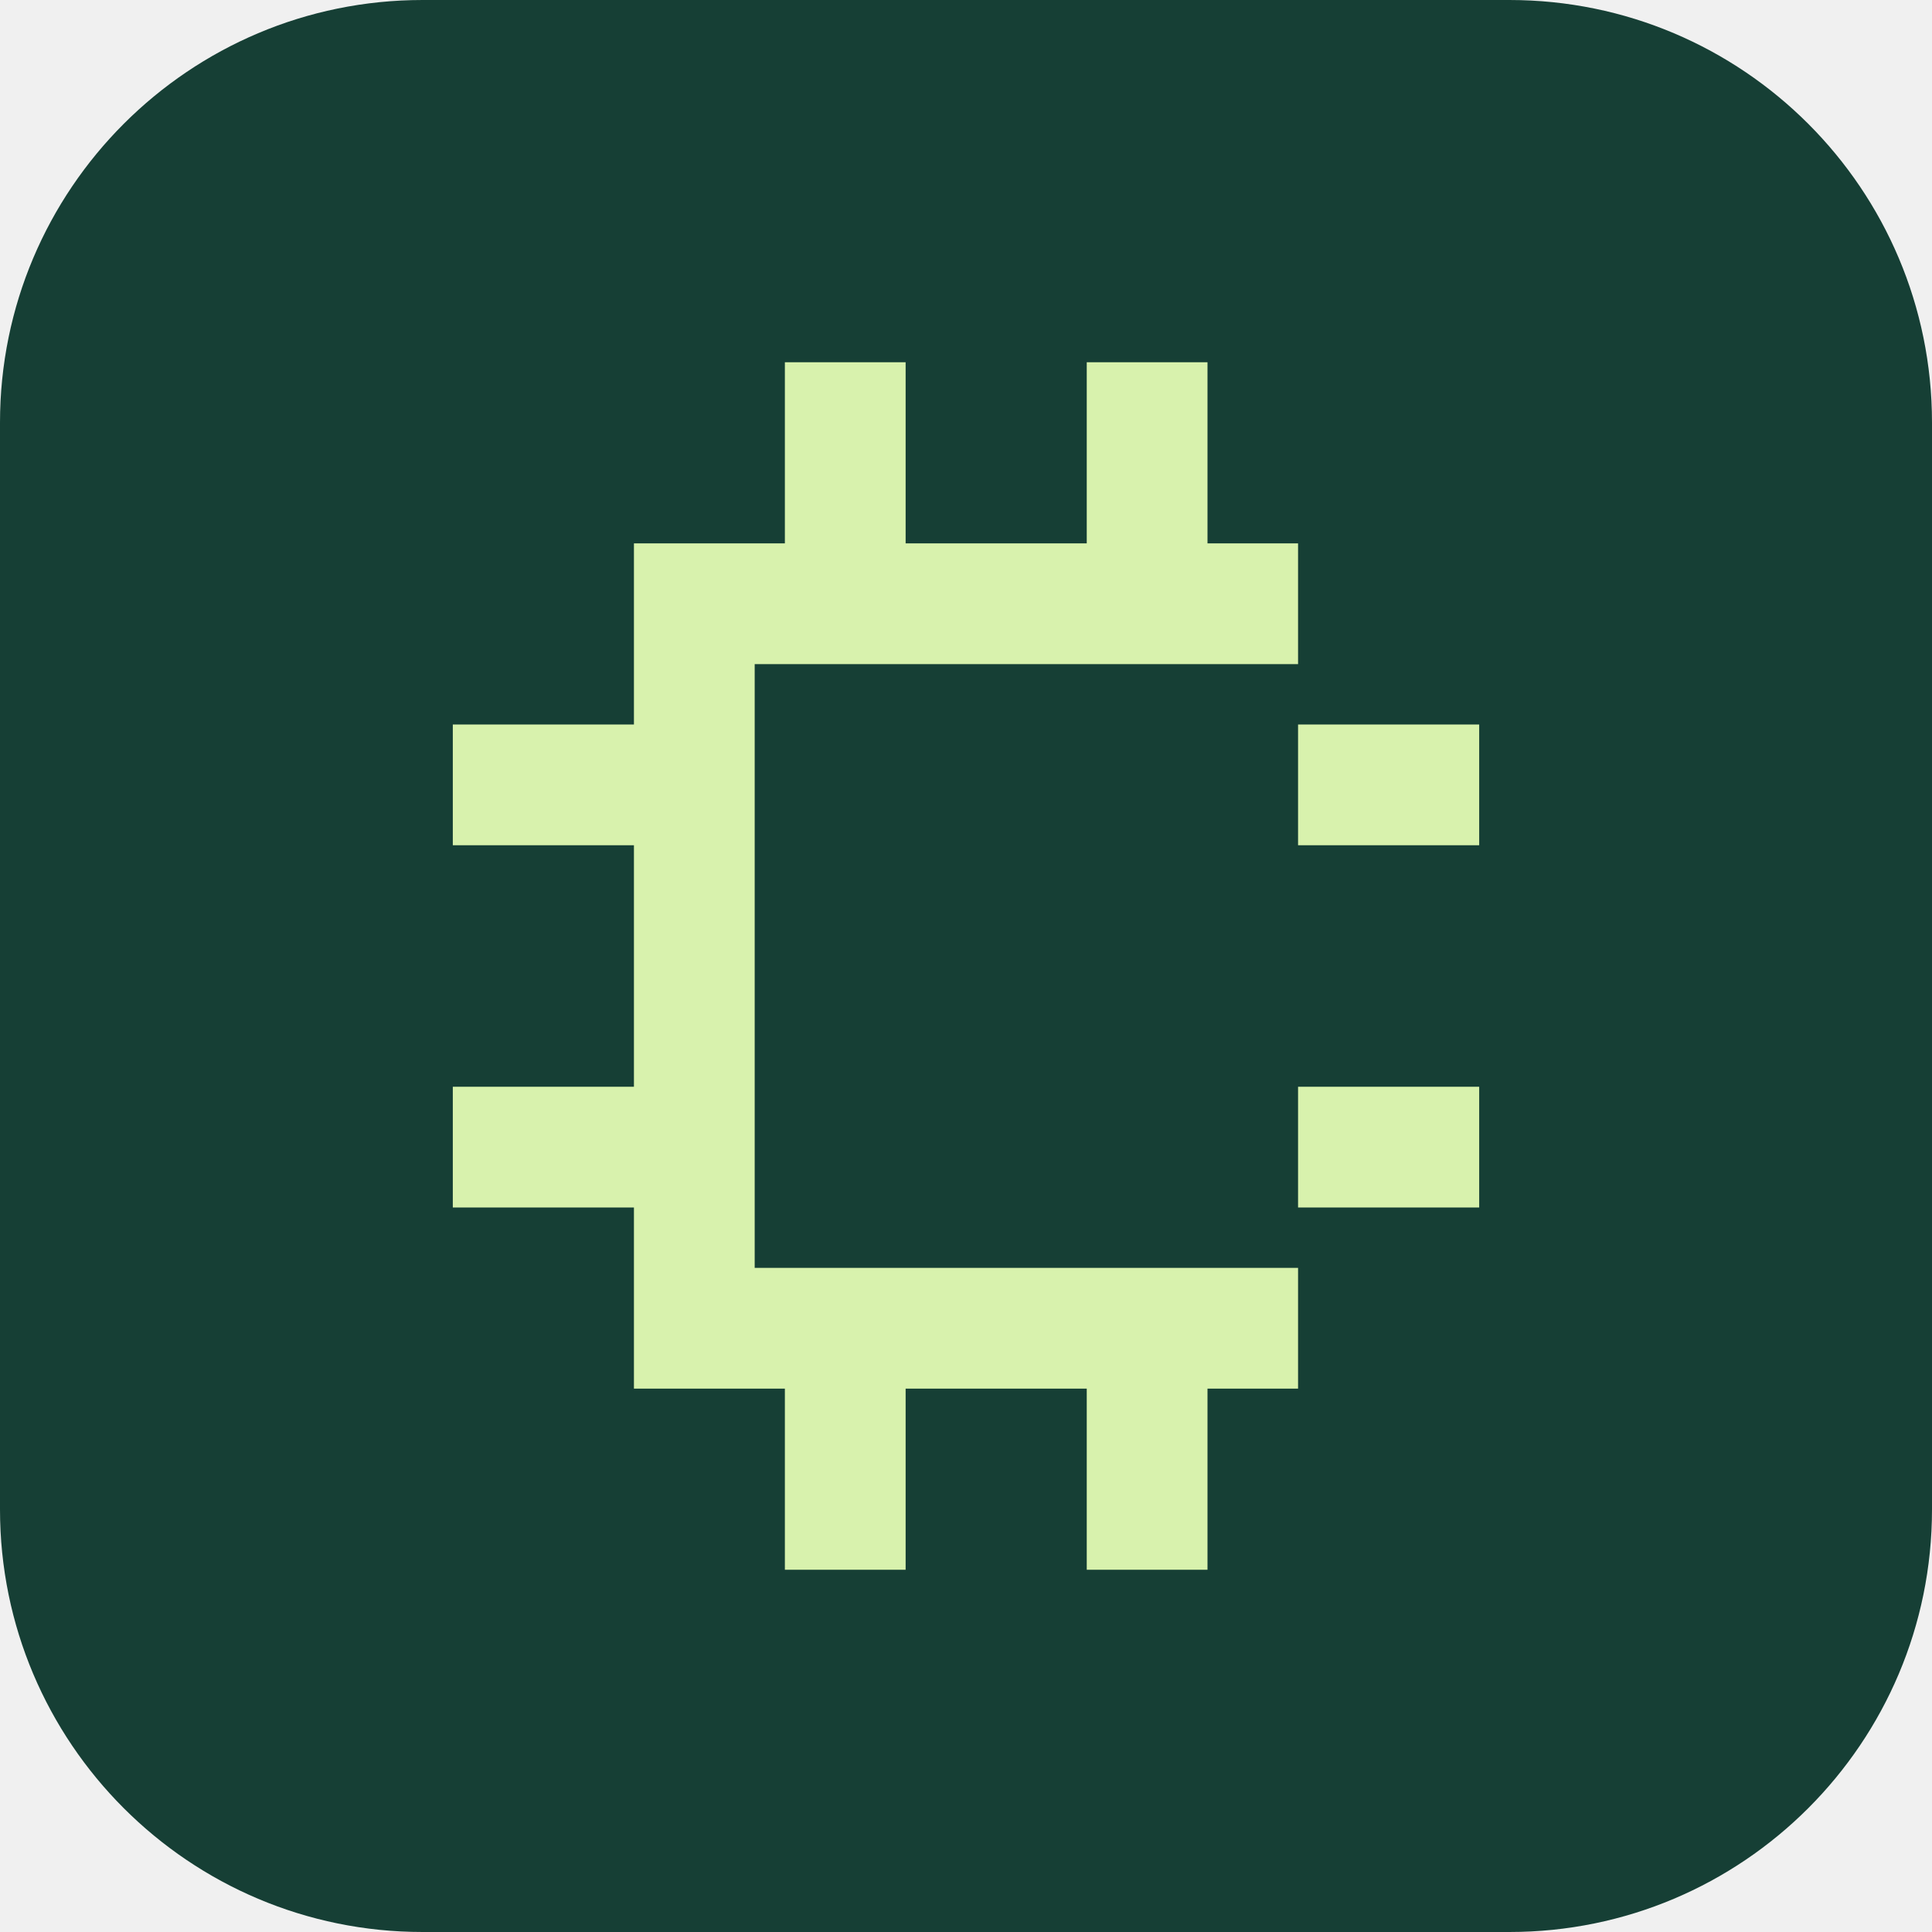
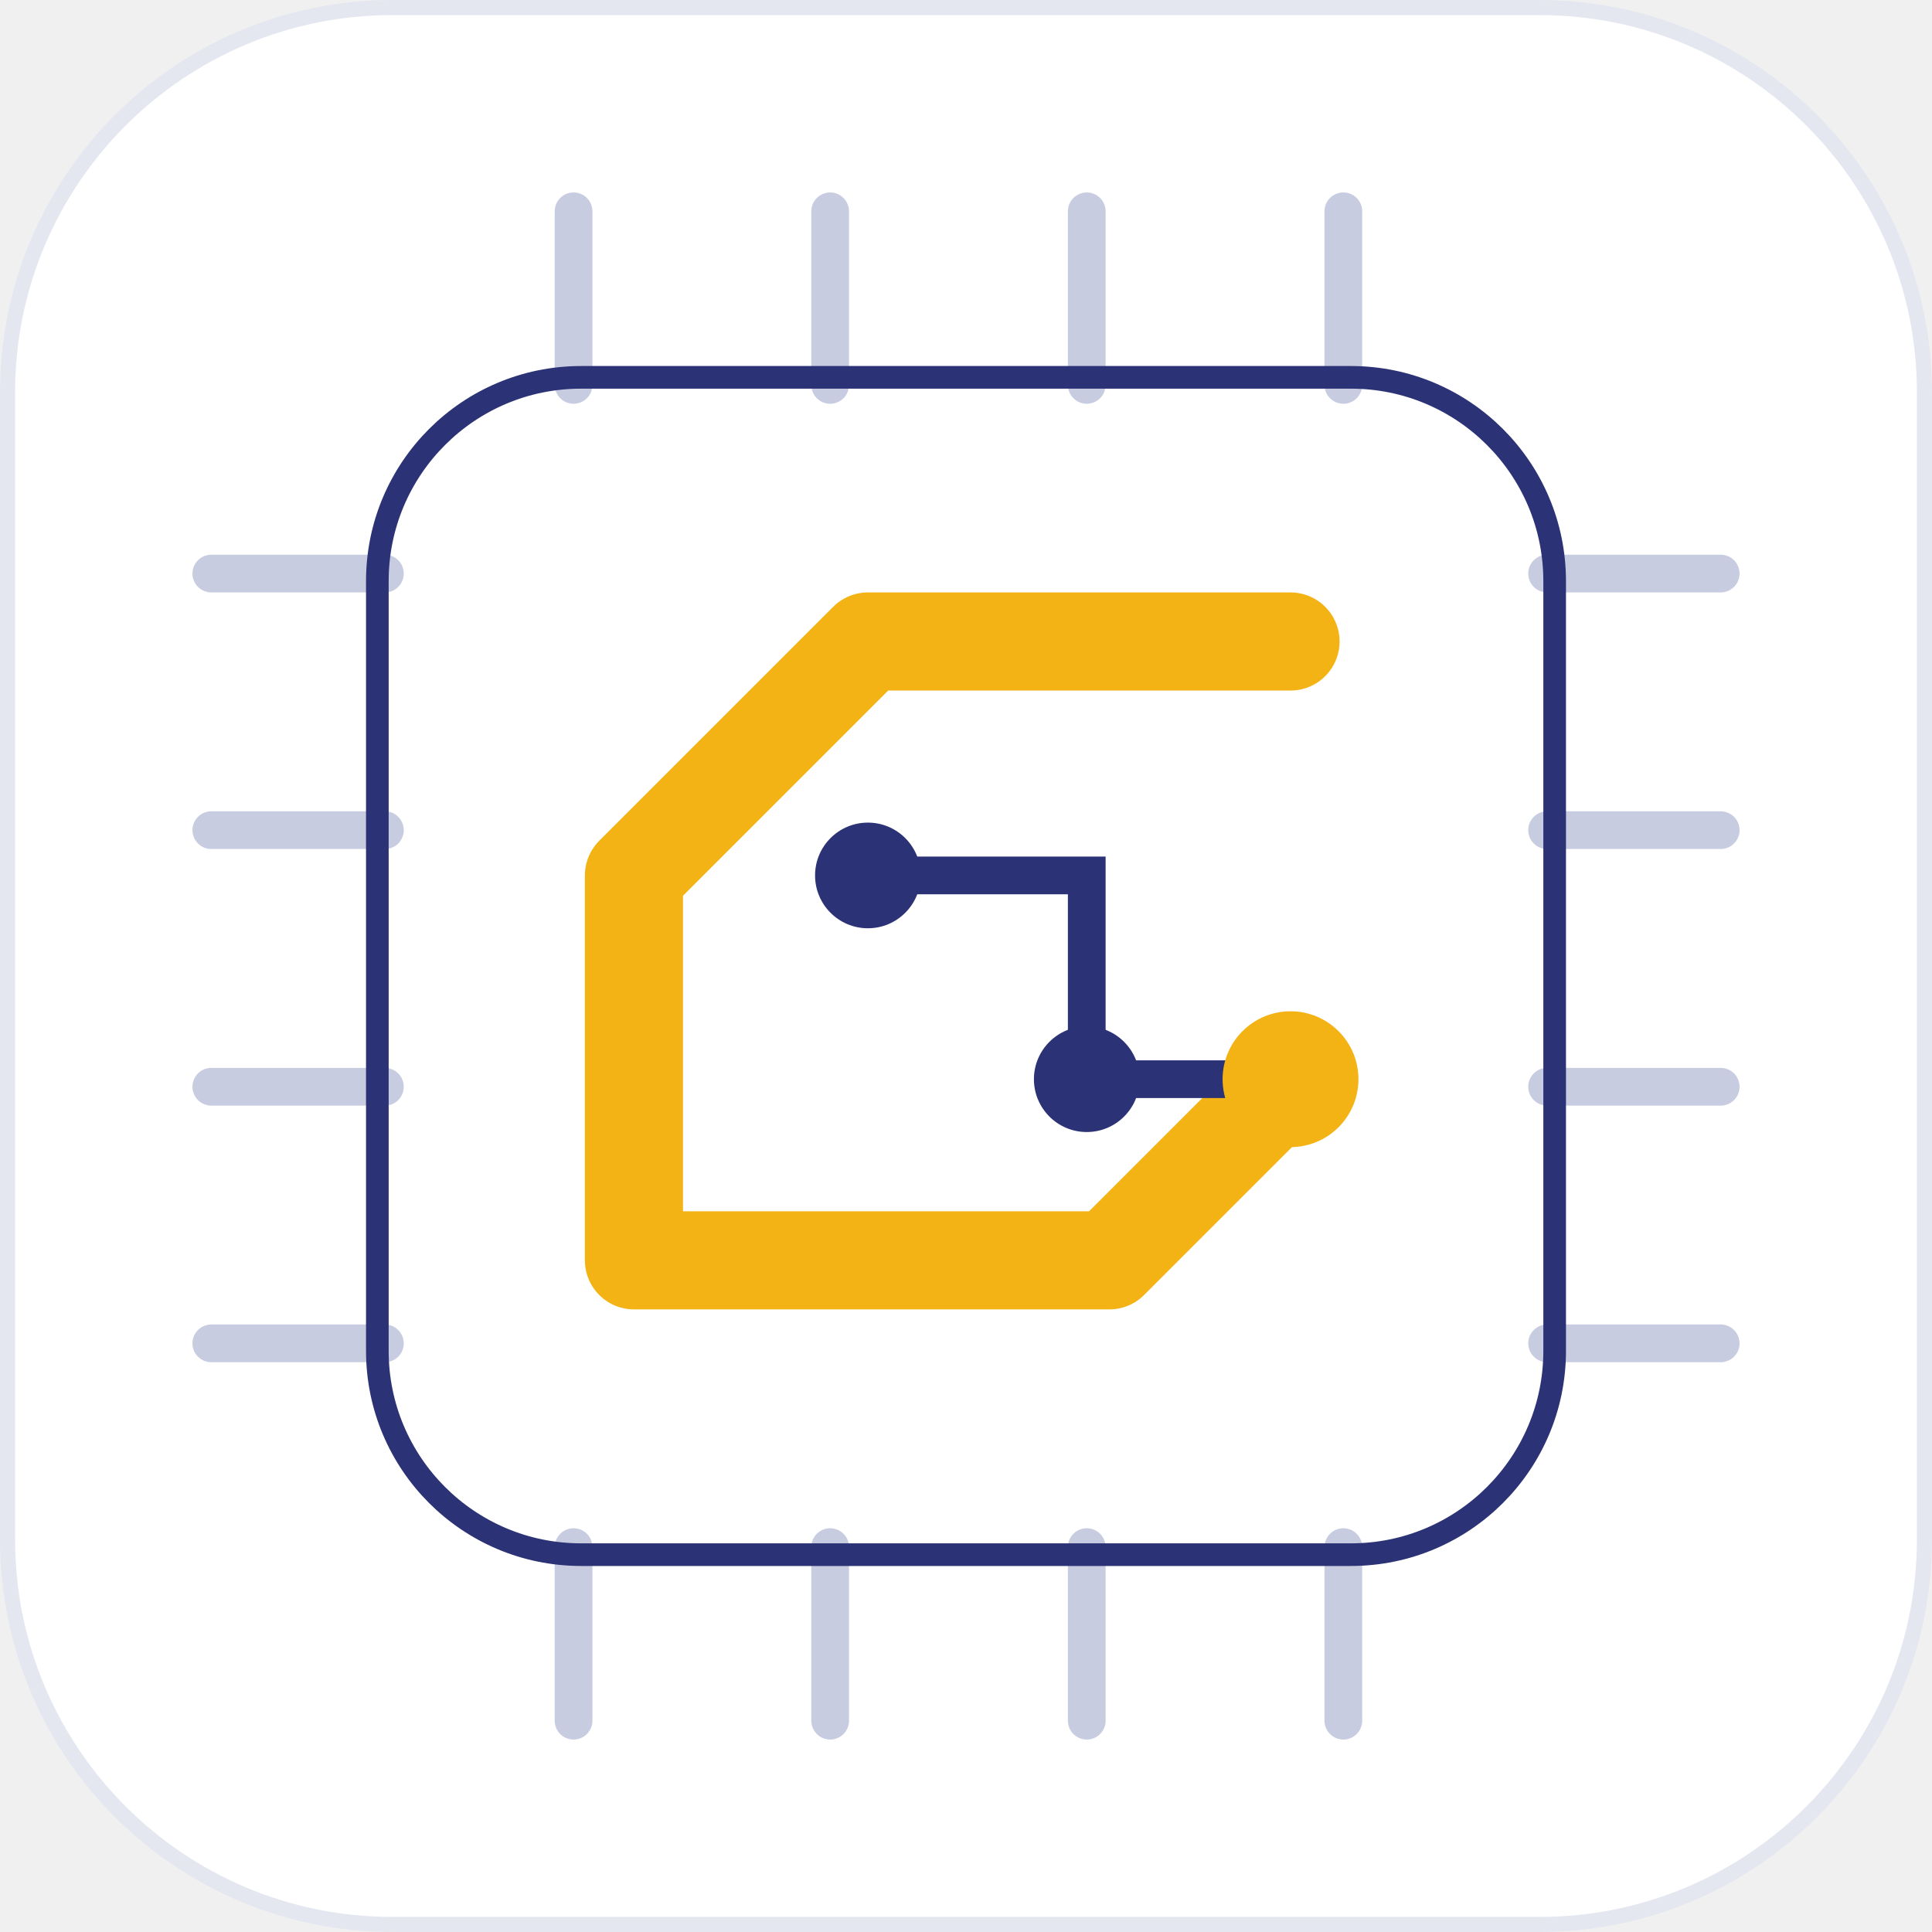
- <svg xmlns="http://www.w3.org/2000/svg" viewBox="0 0 64 64">
-   <rect width="64" height="64" rx="14" fill="#163f35" />
-   <path d="M43 20H23v24h20M15 26h8m-8 12h8m20-12h6m-6 12h6M28 12v8m10-8v8m-10 24v8m10-8v8" fill="none" stroke="#d8f2ad" stroke-width="4" />
+ <svg xmlns="http://www.w3.org/2000/svg" width="256" height="256" viewBox="0 0 256 256" role="img" aria-labelledby="title desc">
+   <rect x="1" y="1" width="254" height="254" rx="51" fill="#ffffff" stroke="#e5e7f0" stroke-width="2" />
+   <g stroke="#c8cce1" stroke-width="5" stroke-linecap="round">
+     <path d="M76 28v23m34-23v23m34-23v23m34-23v23M76 205v23m34-23v23m34-23v23m34-23v23M28 76h23m-23 34h23m-23 34h23m-23 34h23M205 76h23m-23 34h23m-23 34h23m-23 34h23" />
+   </g>
+   <rect x="50" y="50" width="156" height="156" rx="27" fill="none" stroke="#2b3275" stroke-width="3" />
+   <path d="M171 85h-56L84 116v51h63l24-24" fill="none" stroke="#f4b314" stroke-width="13" stroke-linecap="round" stroke-linejoin="round" />
+   <path d="M115 116h29v27h27" fill="none" stroke="#2b3275" stroke-width="5" stroke-linecap="round" />
+   <circle cx="115" cy="116" r="7" fill="#2b3275" />
+   <circle cx="144" cy="143" r="7" fill="#2b3275" />
+   <circle cx="171" cy="143" r="9" fill="#f4b314" />
</svg>
